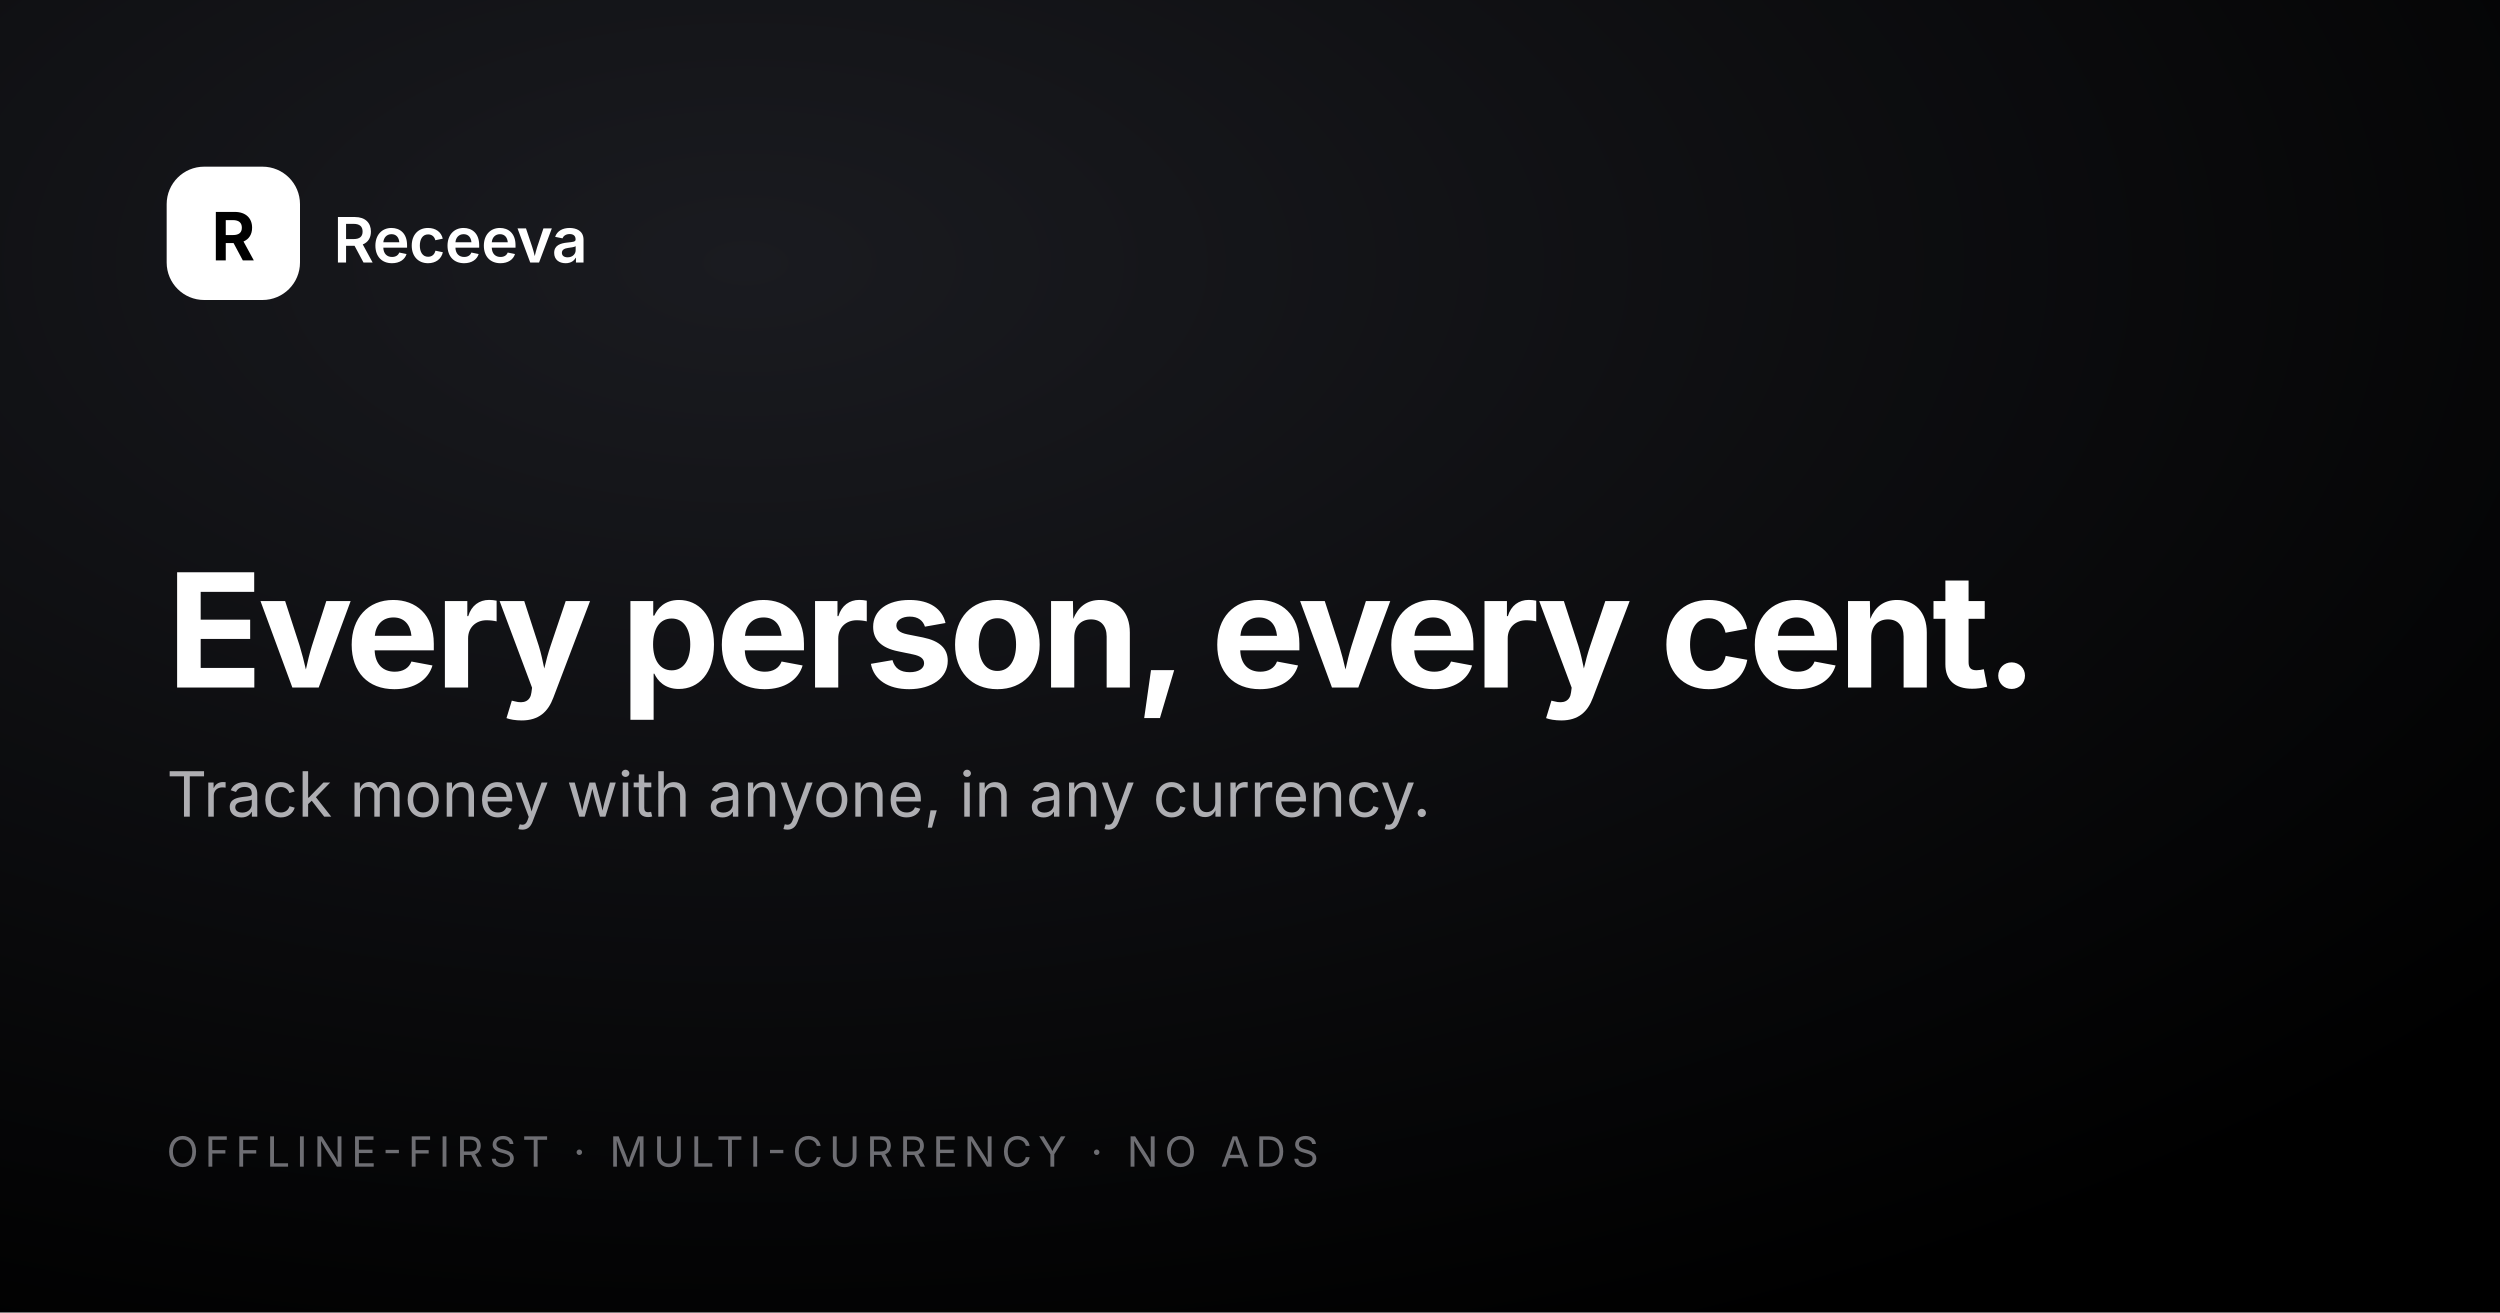
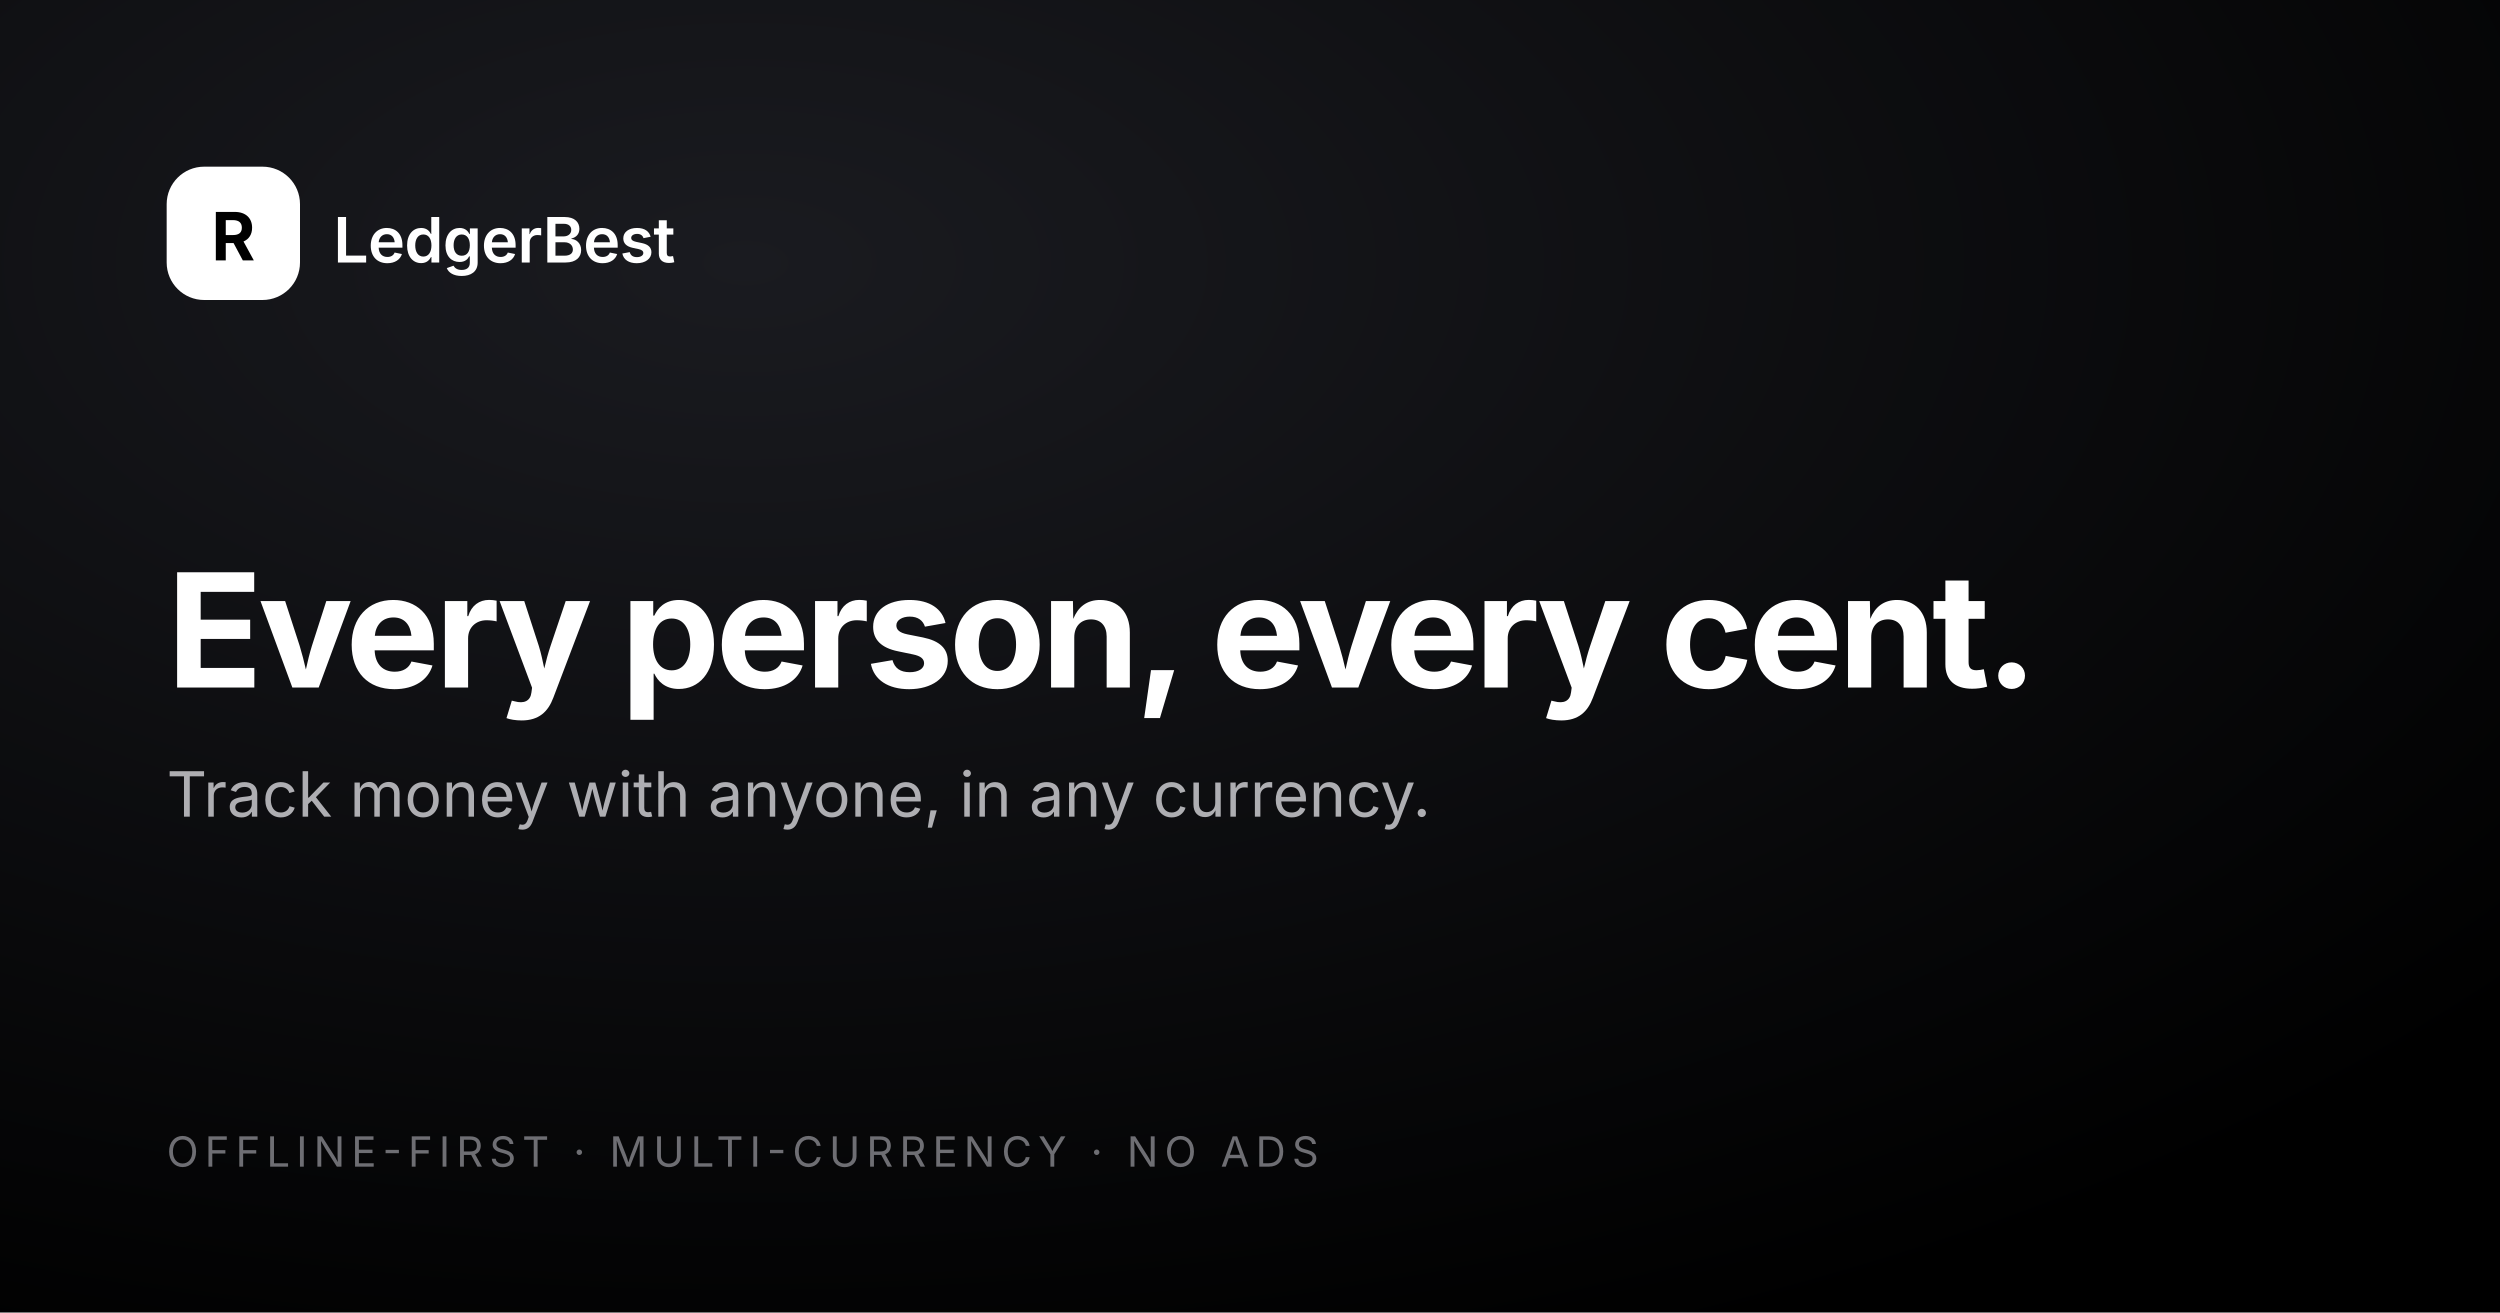
- <svg xmlns="http://www.w3.org/2000/svg" width="1200" height="630" viewBox="0 0 1200 630" fill="none" role="img" aria-label="Receeva social share placeholder">
+ <svg xmlns="http://www.w3.org/2000/svg" width="1200" height="630" viewBox="0 0 1200 630" fill="none" role="img" aria-label="LedgerBest social share placeholder">
  <defs>
    <radialGradient id="og" cx="30%" cy="20%" r="90%">
      <stop offset="0%" stop-color="#1a1b20" />
      <stop offset="100%" stop-color="#000000" />
    </radialGradient>
  </defs>
  <rect width="1200" height="630" fill="url(#og)" />
  <rect x="80" y="80" width="64" height="64" rx="18" fill="#ffffff" />
  <text x="112" y="125" text-anchor="middle" font-family="Inter, system-ui, sans-serif" font-size="32" font-weight="700" fill="#000000" letter-spacing="-0.02em">R</text>
-   <text x="160" y="126" font-family="Inter, system-ui, sans-serif" font-size="30" font-weight="600" fill="#ffffff" letter-spacing="-0.01em">Receeva</text>
+   <text x="160" y="126" font-family="Inter, system-ui, sans-serif" font-size="30" font-weight="600" fill="#ffffff" letter-spacing="-0.01em">LedgerBest</text>
  <text x="80" y="330" font-family="Inter, system-ui, sans-serif" font-size="76" font-weight="700" fill="#ffffff" letter-spacing="-0.03em">Every person, every cent.</text>
  <text x="80" y="392" font-family="Inter, system-ui, sans-serif" font-size="30" fill="#aeaeb2">Track money with anyone, in any currency.</text>
  <text x="80" y="560" font-family="Inter, system-ui, sans-serif" font-size="20" letter-spacing="3" fill="#6e6e73">OFFLINE-FIRST · MULTI-CURRENCY · NO ADS</text>
</svg>
